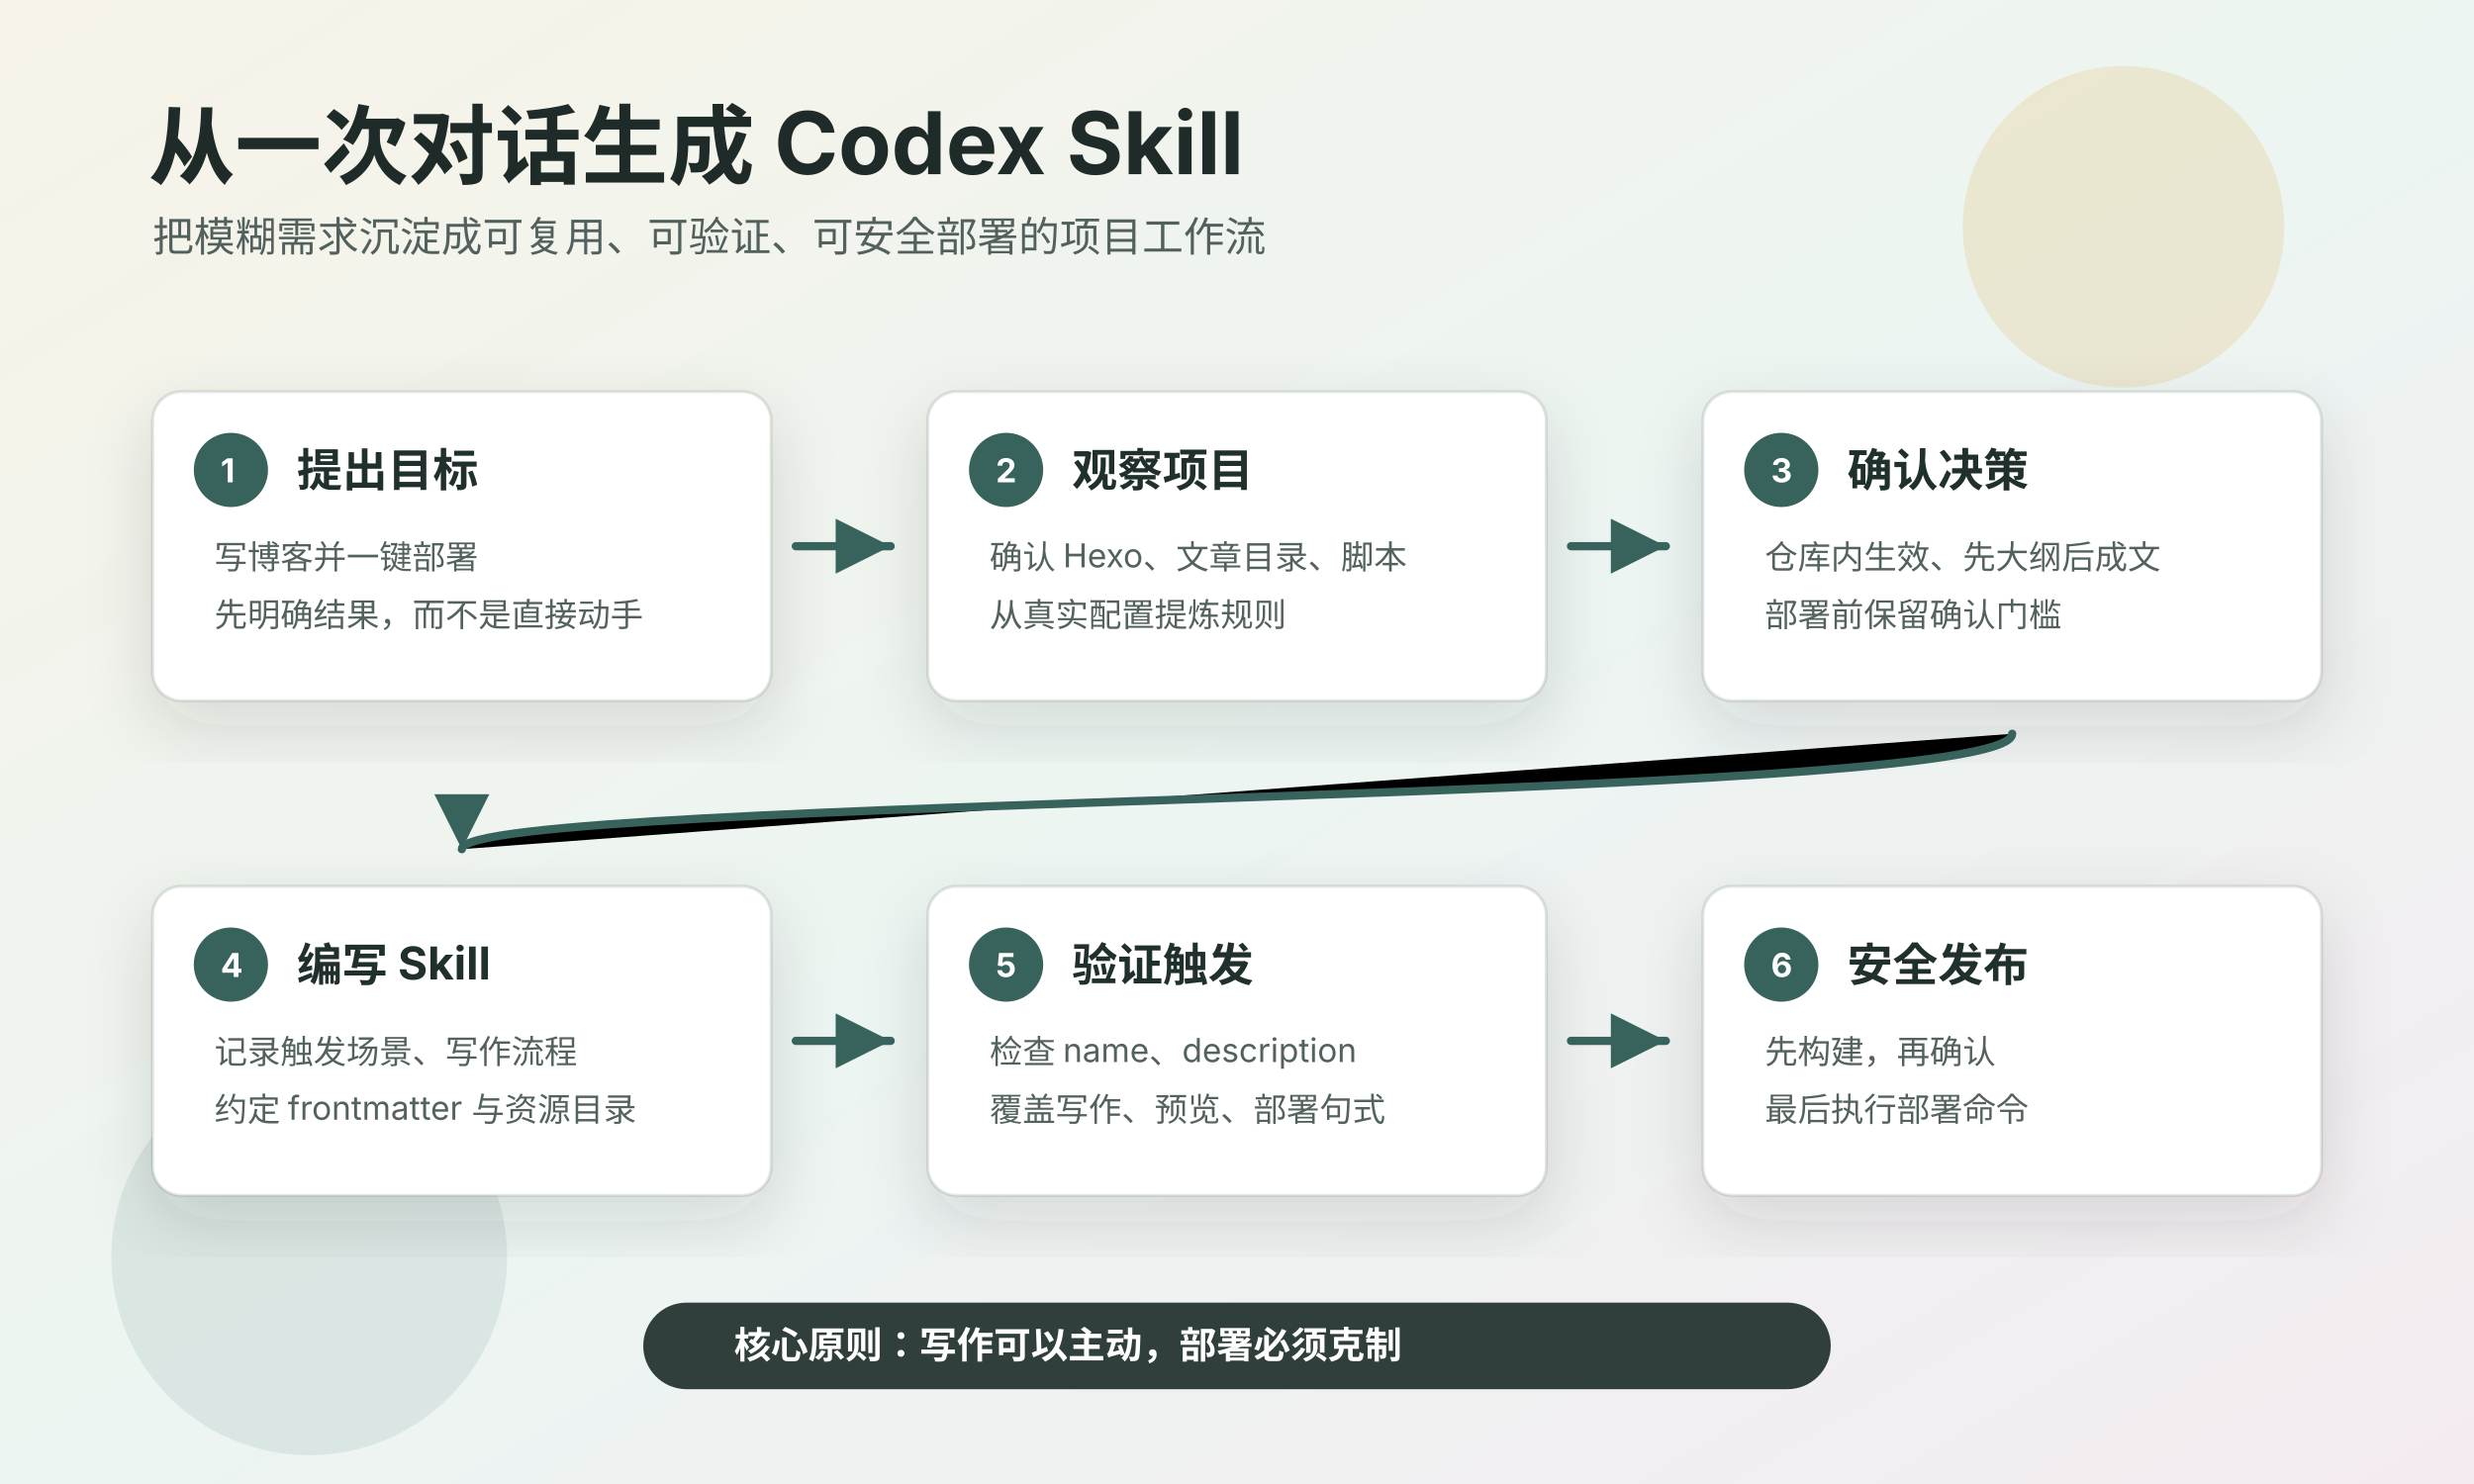
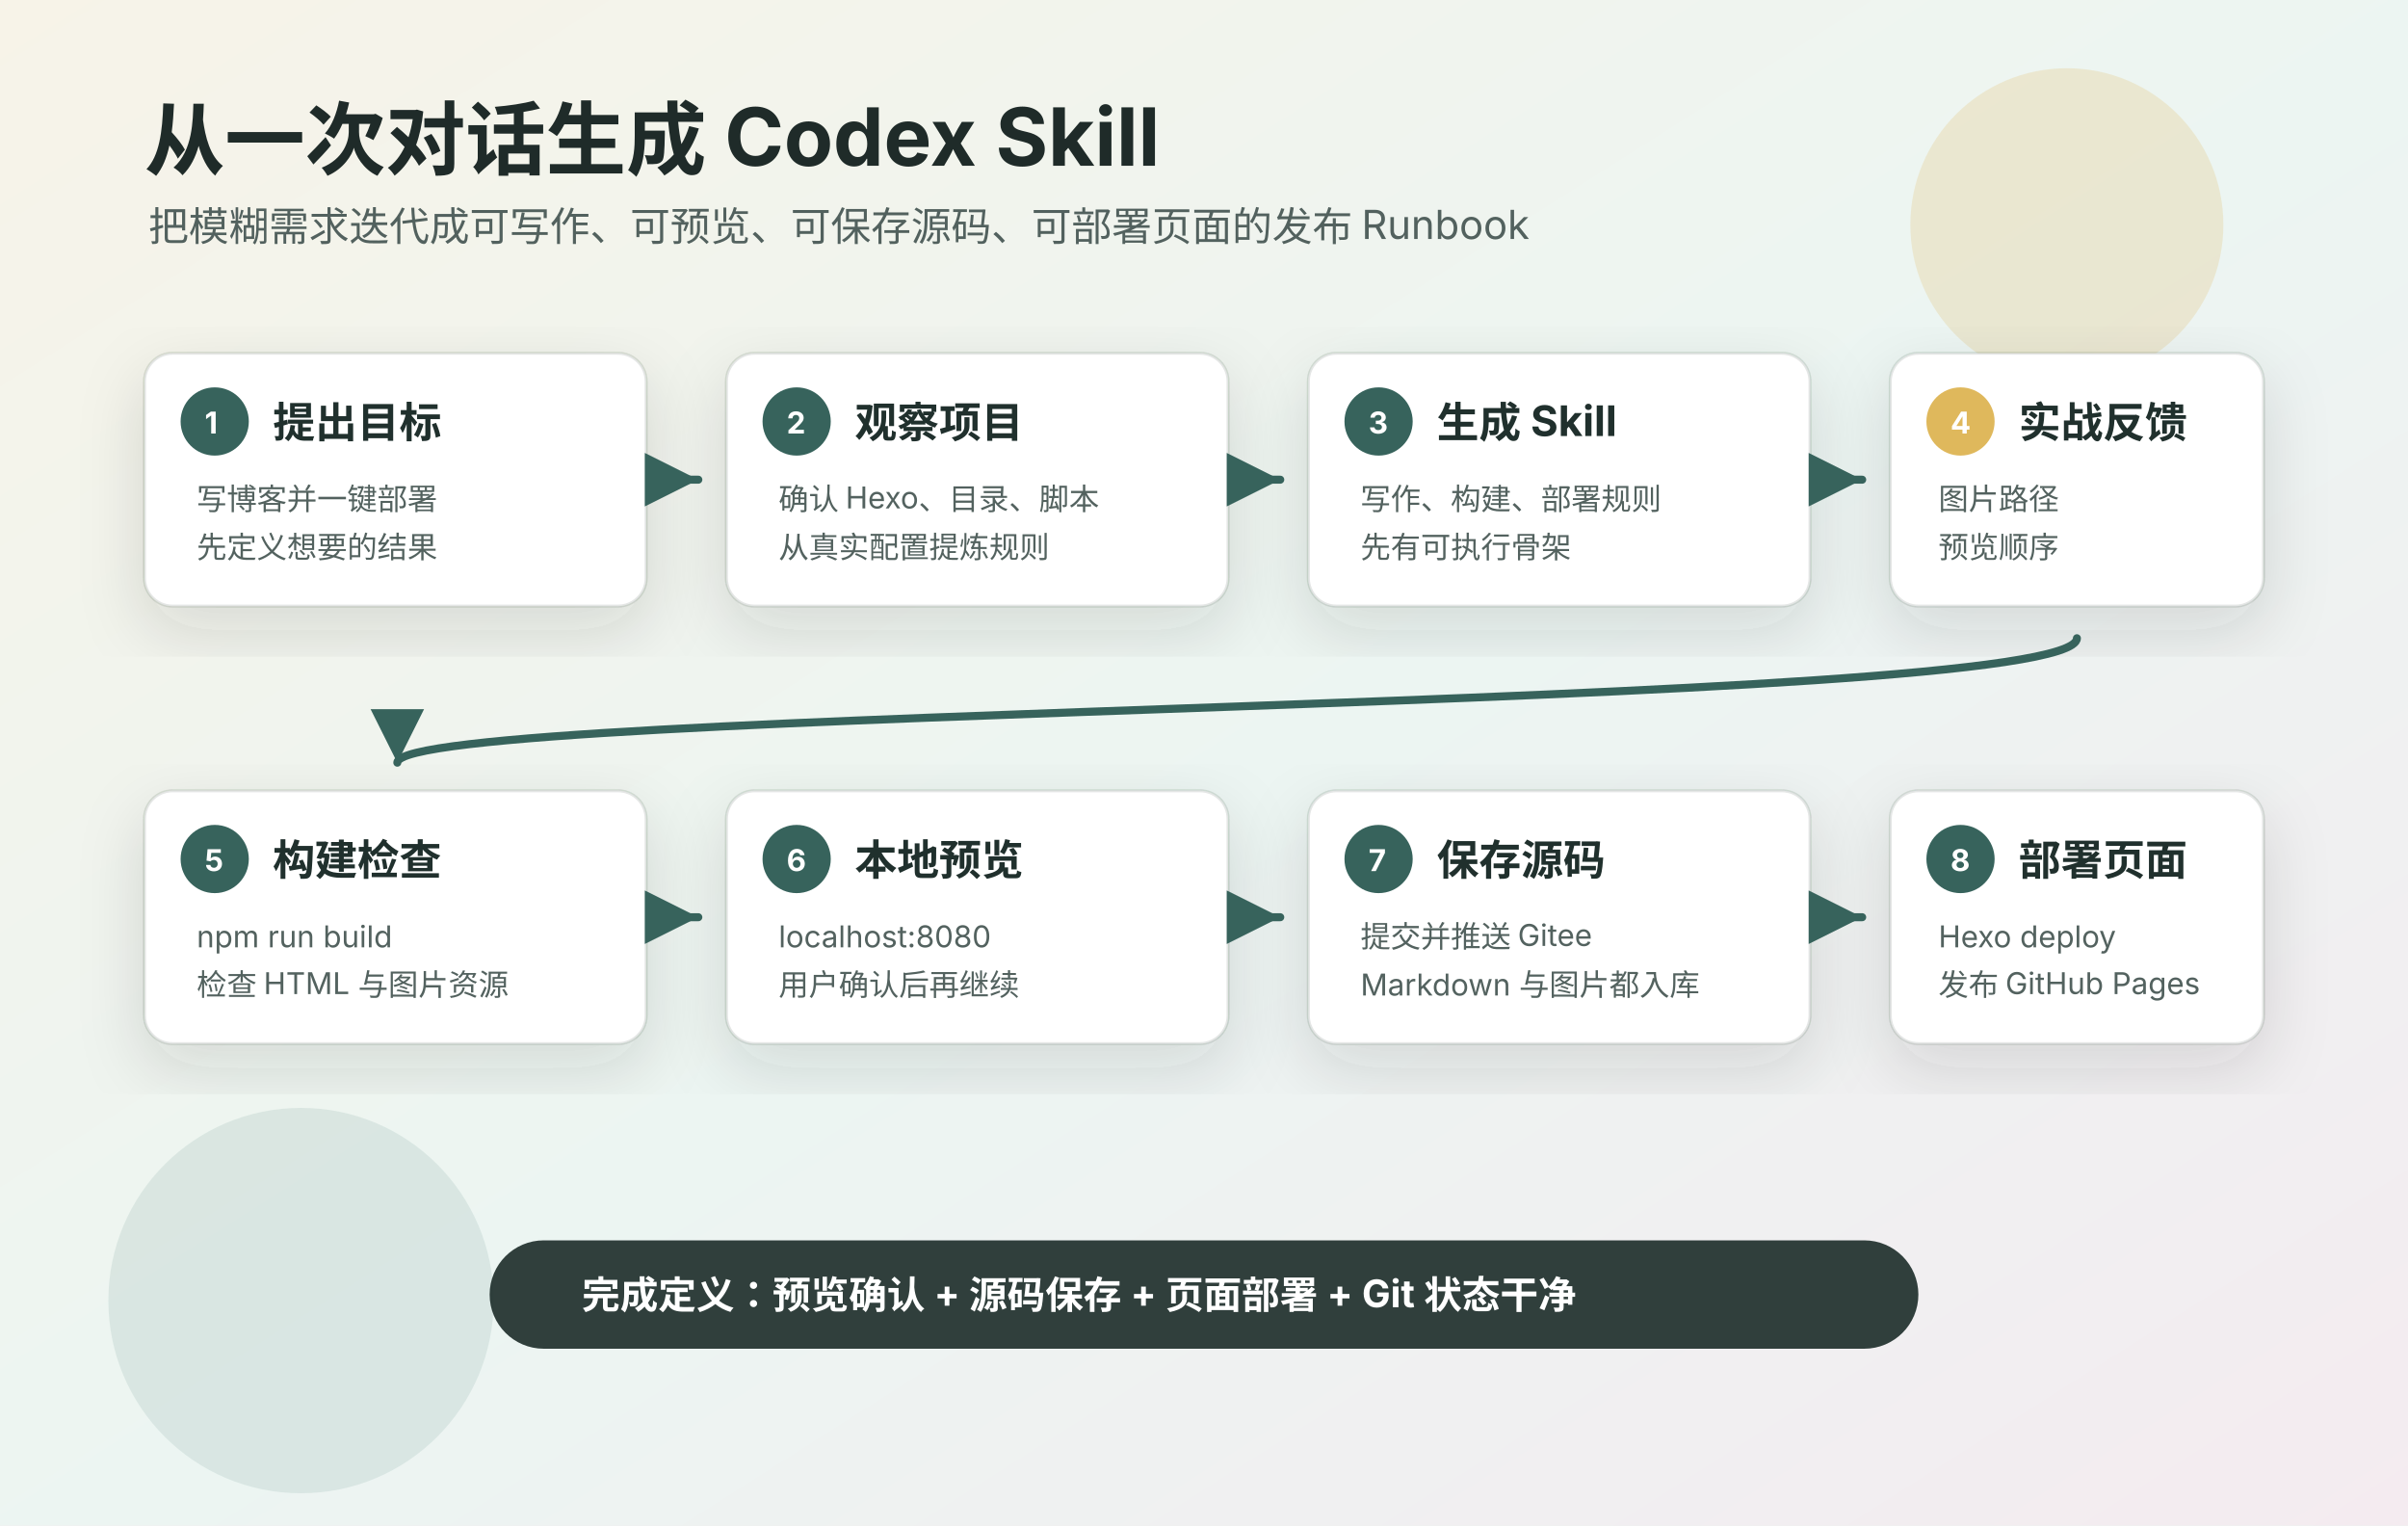
- <svg xmlns="http://www.w3.org/2000/svg" width="1200" height="720" viewBox="0 0 1200 720" role="img" aria-labelledby="title desc">
+ <svg xmlns="http://www.w3.org/2000/svg" width="1200" height="760" viewBox="0 0 1200 760" role="img" aria-labelledby="title desc">
  <defs>
    <linearGradient id="bg" x1="0" y1="0" x2="1" y2="1">
      <stop offset="0" stop-color="#f7f3e8" />
      <stop offset="0.52" stop-color="#ecf5f2" />
      <stop offset="1" stop-color="#f4ebf0" />
    </linearGradient>
    <filter id="shadow" x="-20%" y="-20%" width="140%" height="140%">
      <feDropShadow dx="0" dy="12" stdDeviation="16" flood-color="#24312f" flood-opacity="0.14" />
    </filter>
    <marker id="arrow" viewBox="0 0 12 12" refX="10" refY="6" markerWidth="10" markerHeight="10" orient="auto-start-reverse">
      <path d="M2 2 L10 6 L2 10 Z" fill="#37635c" />
    </marker>
    <style>
-       .title { font: 700 42px -apple-system, BlinkMacSystemFont, "Segoe UI", sans-serif; fill: #1f2b29; }
+       .title { font: 700 40px -apple-system, BlinkMacSystemFont, "Segoe UI", sans-serif; fill: #1f2b29; }
      .subtitle { font: 400 20px -apple-system, BlinkMacSystemFont, "Segoe UI", sans-serif; fill: #52615e; }
-       .step-title { font: 700 22px -apple-system, BlinkMacSystemFont, "Segoe UI", sans-serif; fill: #20302d; }
-       .step-body { font: 400 16px -apple-system, BlinkMacSystemFont, "Segoe UI", sans-serif; fill: #53625f; }
-       .badge { font: 700 16px -apple-system, BlinkMacSystemFont, "Segoe UI", sans-serif; fill: #ffffff; }
-       .line { stroke: #37635c; stroke-width: 4; stroke-linecap: round; marker-end: url(#arrow); }
+       .step-title { font: 700 21px -apple-system, BlinkMacSystemFont, "Segoe UI", sans-serif; fill: #20302d; }
+       .step-body { font: 400 15px -apple-system, BlinkMacSystemFont, "Segoe UI", sans-serif; fill: #53625f; }
+       .badge { font: 700 15px -apple-system, BlinkMacSystemFont, "Segoe UI", sans-serif; fill: #ffffff; }
+       .line { stroke: #37635c; stroke-width: 4; stroke-linecap: round; marker-end: url(#arrow); fill: none; }
      .card { fill: #ffffff; stroke: rgba(31, 43, 41, 0.12); stroke-width: 1.5; filter: url(#shadow); }
      .chip { fill: #37635c; }
+       .accent { fill: #dfb85c; }
    </style>
  </defs>
-   <rect width="1200" height="720" fill="url(#bg)" />
-   <circle cx="1030" cy="110" r="78" fill="#dfb85c" opacity="0.22" />
-   <circle cx="150" cy="610" r="96" fill="#5c8d86" opacity="0.14" />
-   <text x="72" y="86" class="title">从一次对话生成 Codex Skill</text>
-   <text x="74" y="122" class="subtitle">把模糊需求沉淀成可复用、可验证、可安全部署的项目工作流</text>
-   <g transform="translate(74 190)">
-     <rect class="card" x="0" y="0" width="300" height="150" rx="14" />
-     <circle class="chip" cx="38" cy="38" r="18" />
-     <text class="badge" x="33" y="44">1</text>
-     <text class="step-title" x="70" y="46">提出目标</text>
-     <text class="step-body" x="30" y="86">写博客并一键部署</text>
-     <text class="step-body" x="30" y="114">先明确结果，而不是直接动手</text>
+   <rect width="1200" height="760" fill="url(#bg)" />
+   <circle cx="1030" cy="112" r="78" fill="#dfb85c" opacity="0.22" />
+   <circle cx="150" cy="648" r="96" fill="#5c8d86" opacity="0.14" />
+   <text x="72" y="84" class="title">从一次对话生成 Codex Skill</text>
+   <text x="74" y="120" class="subtitle">把模糊需求迭代成可写作、可预览、可保存源码、可部署页面的发布 Runbook</text>
+   <g transform="translate(72 176)">
+     <rect class="card" x="0" y="0" width="250" height="126" rx="14" />
+     <circle class="chip" cx="35" cy="34" r="17" />
+     <text class="badge" x="30" y="40">1</text>
+     <text class="step-title" x="64" y="42">提出目标</text>
+     <text class="step-body" x="26" y="78">写博客并一键部署</text>
+     <text class="step-body" x="26" y="102">先定义想要的结果</text>
  </g>
-   <g transform="translate(450 190)">
-     <rect class="card" x="0" y="0" width="300" height="150" rx="14" />
-     <circle class="chip" cx="38" cy="38" r="18" />
-     <text class="badge" x="33" y="44">2</text>
-     <text class="step-title" x="70" y="46">观察项目</text>
-     <text class="step-body" x="30" y="86">确认 Hexo、文章目录、脚本</text>
-     <text class="step-body" x="30" y="114">从真实配置提炼规则</text>
+   <g transform="translate(362 176)">
+     <rect class="card" x="0" y="0" width="250" height="126" rx="14" />
+     <circle class="chip" cx="35" cy="34" r="17" />
+     <text class="badge" x="30" y="40">2</text>
+     <text class="step-title" x="64" y="42">观察项目</text>
+     <text class="step-body" x="26" y="78">确认 Hexo、目录、脚本</text>
+     <text class="step-body" x="26" y="102">从真实配置提炼规则</text>
  </g>
-   <g transform="translate(826 190)">
-     <rect class="card" x="0" y="0" width="300" height="150" rx="14" />
-     <circle class="chip" cx="38" cy="38" r="18" />
-     <text class="badge" x="33" y="44">3</text>
-     <text class="step-title" x="70" y="46">确认决策</text>
-     <text class="step-body" x="30" y="86">仓库内生效、先大纲后成文</text>
-     <text class="step-body" x="30" y="114">部署前保留确认门槛</text>
+   <g transform="translate(652 176)">
+     <rect class="card" x="0" y="0" width="250" height="126" rx="14" />
+     <circle class="chip" cx="35" cy="34" r="17" />
+     <text class="badge" x="30" y="40">3</text>
+     <text class="step-title" x="64" y="42">生成 Skill</text>
+     <text class="step-body" x="26" y="78">写作、构建、部署规则</text>
+     <text class="step-body" x="26" y="102">先有可执行骨架</text>
  </g>
-   <path class="line" d="M386 265 H432" />
-   <path class="line" d="M762 265 H808" />
-   <g transform="translate(74 430)">
-     <rect class="card" x="0" y="0" width="300" height="150" rx="14" />
-     <circle class="chip" cx="38" cy="38" r="18" />
-     <text class="badge" x="33" y="44">4</text>
-     <text class="step-title" x="70" y="46">编写 Skill</text>
-     <text class="step-body" x="30" y="86">记录触发场景、写作流程</text>
-     <text class="step-body" x="30" y="114">约定 frontmatter 与资源目录</text>
+   <g transform="translate(942 176)">
+     <rect class="card" x="0" y="0" width="186" height="126" rx="14" />
+     <circle class="accent" cx="35" cy="34" r="17" />
+     <text class="badge" x="30" y="40">4</text>
+     <text class="step-title" x="64" y="42">实战反馈</text>
+     <text class="step-body" x="24" y="78">图片路径</text>
+     <text class="step-body" x="24" y="102">预览顺序</text>
  </g>
-   <g transform="translate(450 430)">
-     <rect class="card" x="0" y="0" width="300" height="150" rx="14" />
-     <circle class="chip" cx="38" cy="38" r="18" />
-     <text class="badge" x="33" y="44">5</text>
-     <text class="step-title" x="70" y="46">验证触发</text>
-     <text class="step-body" x="30" y="86">检查 name、description</text>
-     <text class="step-body" x="30" y="114">覆盖写作、预览、部署句式</text>
+   <path class="line" d="M334 239 H348" />
+   <path class="line" d="M624 239 H638" />
+   <path class="line" d="M914 239 H928" />
+   <g transform="translate(72 394)">
+     <rect class="card" x="0" y="0" width="250" height="126" rx="14" />
+     <circle class="chip" cx="35" cy="34" r="17" />
+     <text class="badge" x="30" y="40">5</text>
+     <text class="step-title" x="64" y="42">构建检查</text>
+     <text class="step-body" x="26" y="78">npm run build</text>
+     <text class="step-body" x="26" y="102">检查 HTML 与图片资源</text>
  </g>
-   <g transform="translate(826 430)">
-     <rect class="card" x="0" y="0" width="300" height="150" rx="14" />
-     <circle class="chip" cx="38" cy="38" r="18" />
-     <text class="badge" x="33" y="44">6</text>
-     <text class="step-title" x="70" y="46">安全发布</text>
-     <text class="step-body" x="30" y="86">先构建，再确认</text>
-     <text class="step-body" x="30" y="114">最后执行部署命令</text>
+   <g transform="translate(362 394)">
+     <rect class="card" x="0" y="0" width="250" height="126" rx="14" />
+     <circle class="chip" cx="35" cy="34" r="17" />
+     <text class="badge" x="30" y="40">6</text>
+     <text class="step-title" x="64" y="42">本地预览</text>
+     <text class="step-body" x="26" y="78">localhost:8080</text>
+     <text class="step-body" x="26" y="102">用户确认后再继续</text>
  </g>
-   <path class="line" d="M976 356 C976 390 224 386 224 412" />
-   <path class="line" d="M386 505 H432" />
-   <path class="line" d="M762 505 H808" />
-   <rect x="312" y="632" width="576" height="42" rx="21" fill="#20302d" opacity="0.92" />
-   <text x="356" y="659" font-family="-apple-system, BlinkMacSystemFont, 'Segoe UI', sans-serif" font-size="18" font-weight="700" fill="#ffffff">核心原则：写作可以主动，部署必须克制</text>
+   <g transform="translate(652 394)">
+     <rect class="card" x="0" y="0" width="250" height="126" rx="14" />
+     <circle class="chip" cx="35" cy="34" r="17" />
+     <text class="badge" x="30" y="40">7</text>
+     <text class="step-title" x="64" y="42">保存源码</text>
+     <text class="step-body" x="26" y="78">提交并推送 Gitee</text>
+     <text class="step-body" x="26" y="102">Markdown 与图片都入库</text>
+   </g>
+   <g transform="translate(942 394)">
+     <rect class="card" x="0" y="0" width="186" height="126" rx="14" />
+     <circle class="chip" cx="35" cy="34" r="17" />
+     <text class="badge" x="30" y="40">8</text>
+     <text class="step-title" x="64" y="42">部署页面</text>
+     <text class="step-body" x="24" y="78">Hexo deploy</text>
+     <text class="step-body" x="24" y="102">发布 GitHub Pages</text>
+   </g>
+   <path class="line" d="M1035 318 C1035 354 198 352 198 380" />
+   <path class="line" d="M334 457 H348" />
+   <path class="line" d="M624 457 H638" />
+   <path class="line" d="M914 457 H928" />
+   <rect x="244" y="618" width="712" height="54" rx="27" fill="#20302d" opacity="0.92" />
+   <text x="290" y="652" font-family="-apple-system, BlinkMacSystemFont, 'Segoe UI', sans-serif" font-size="19" font-weight="700" fill="#ffffff">完成定义：预览确认 + 源码保存 + 页面部署 + Git 状态干净</text>
</svg>
